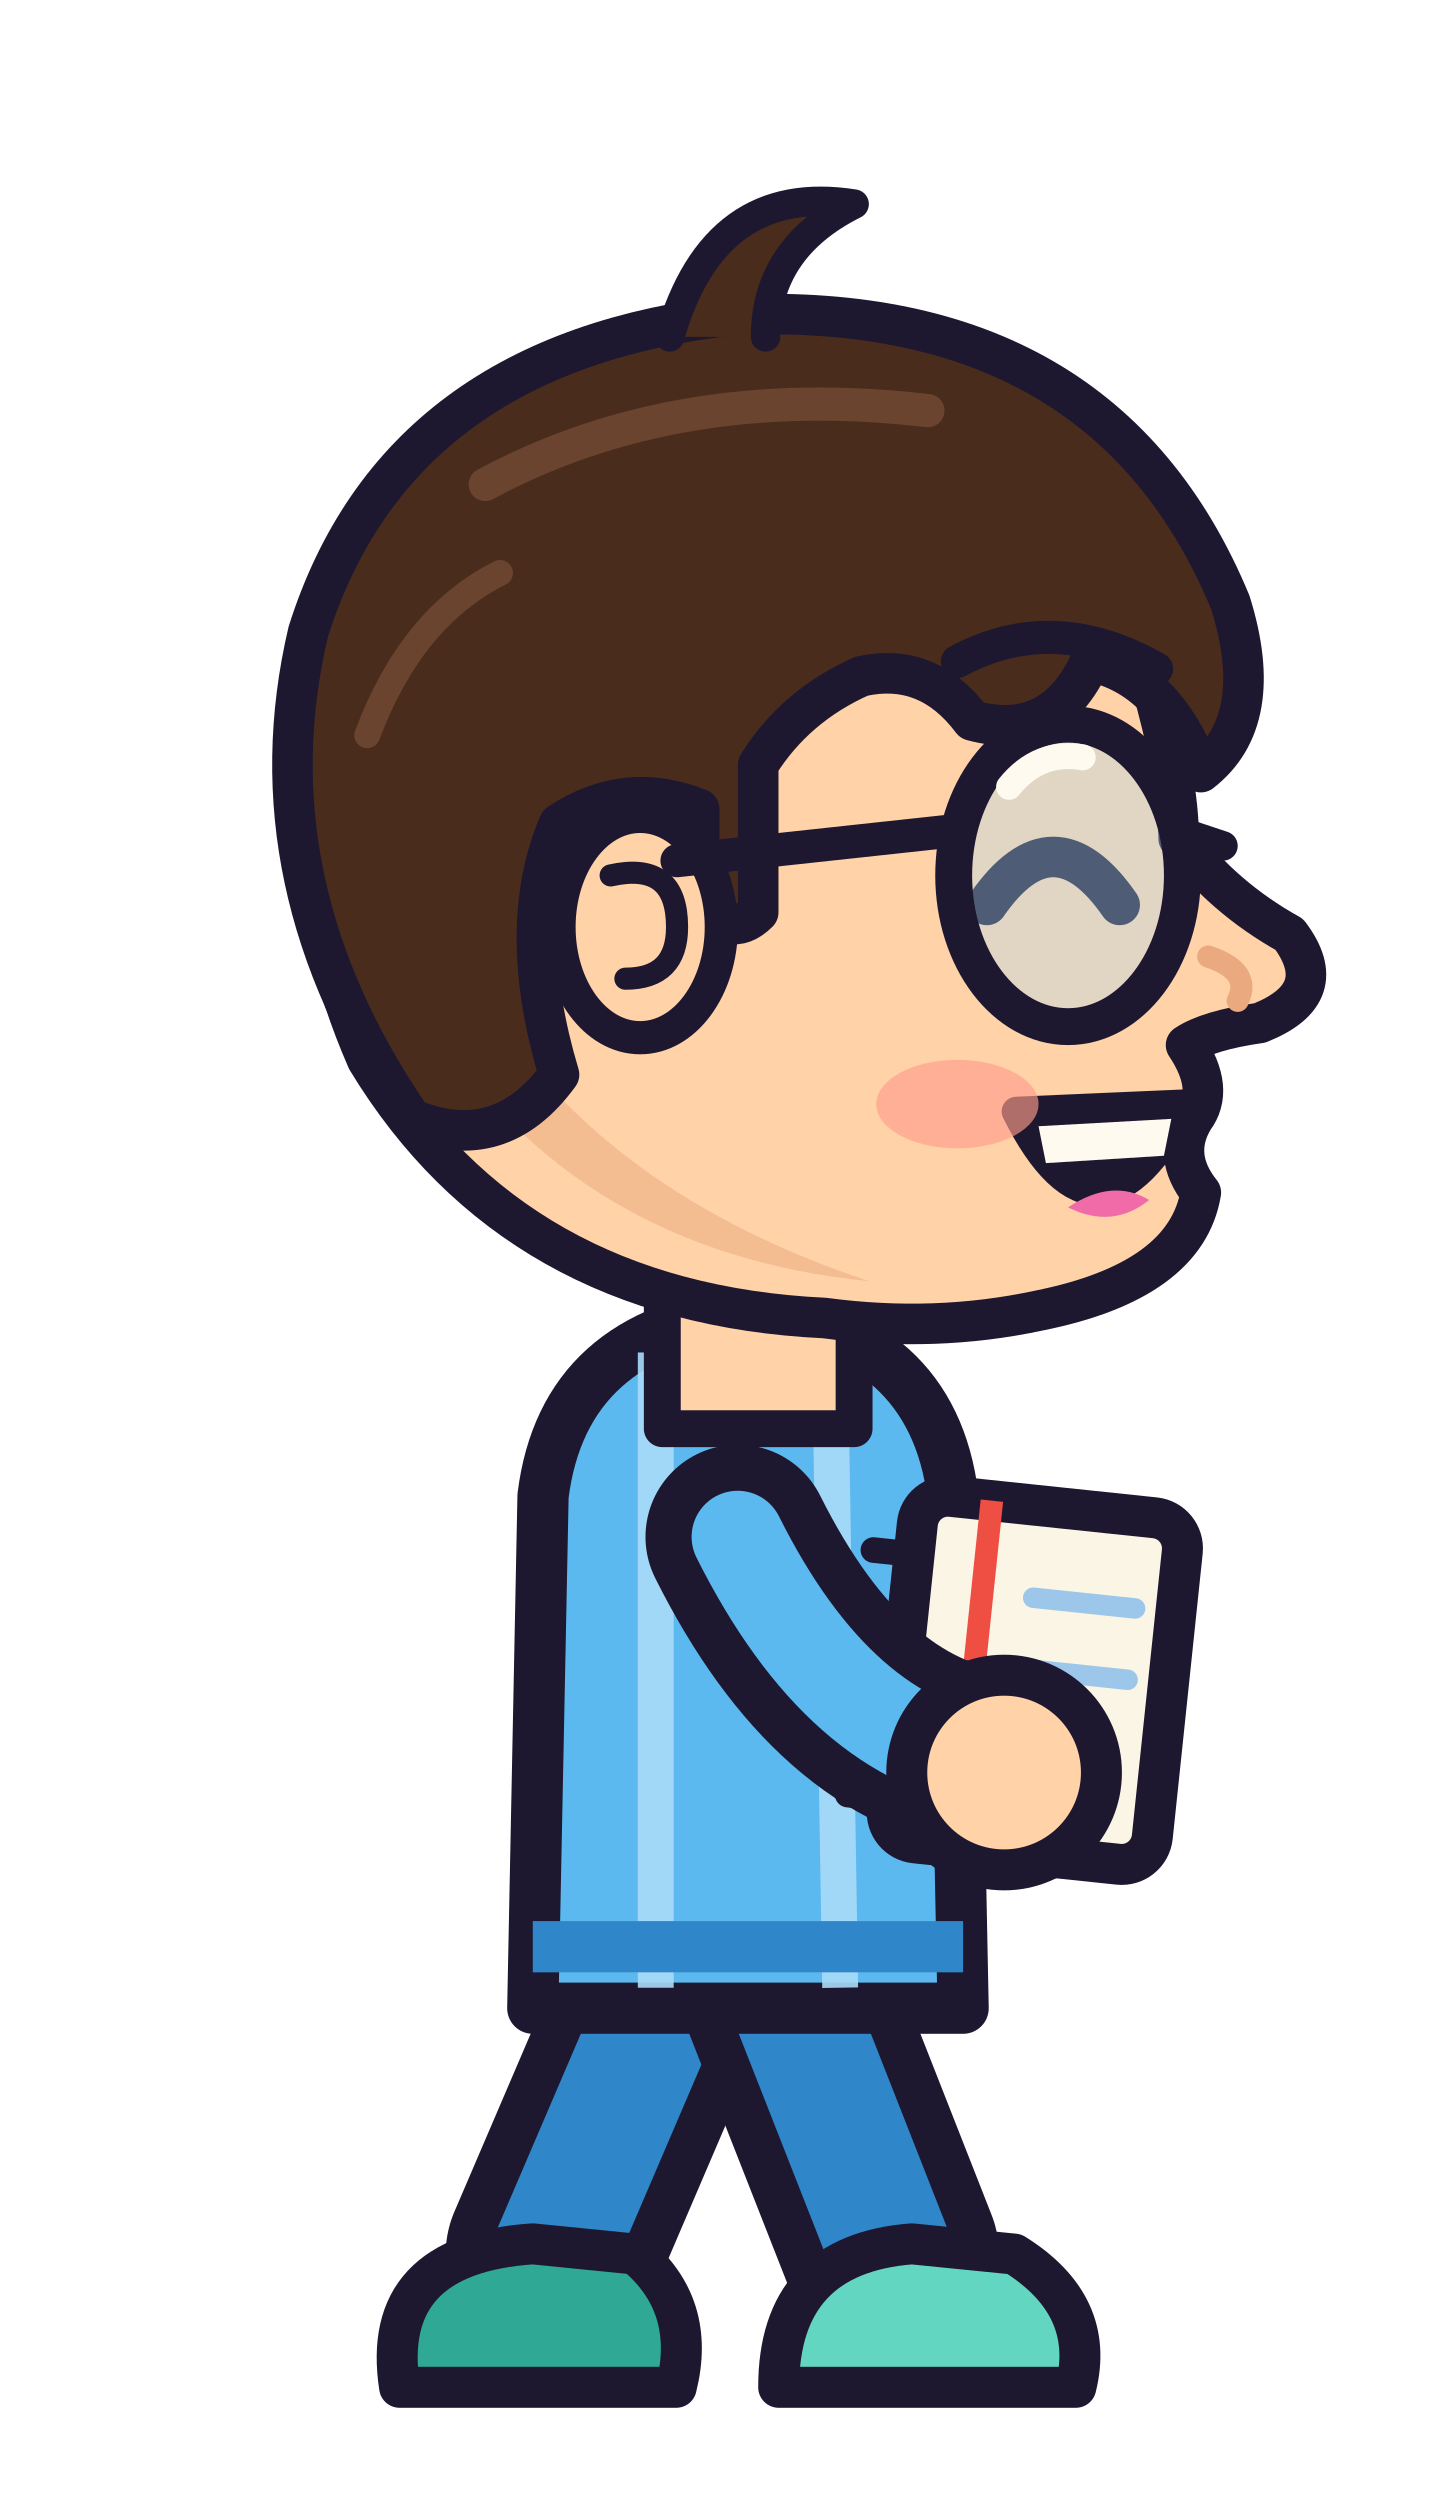
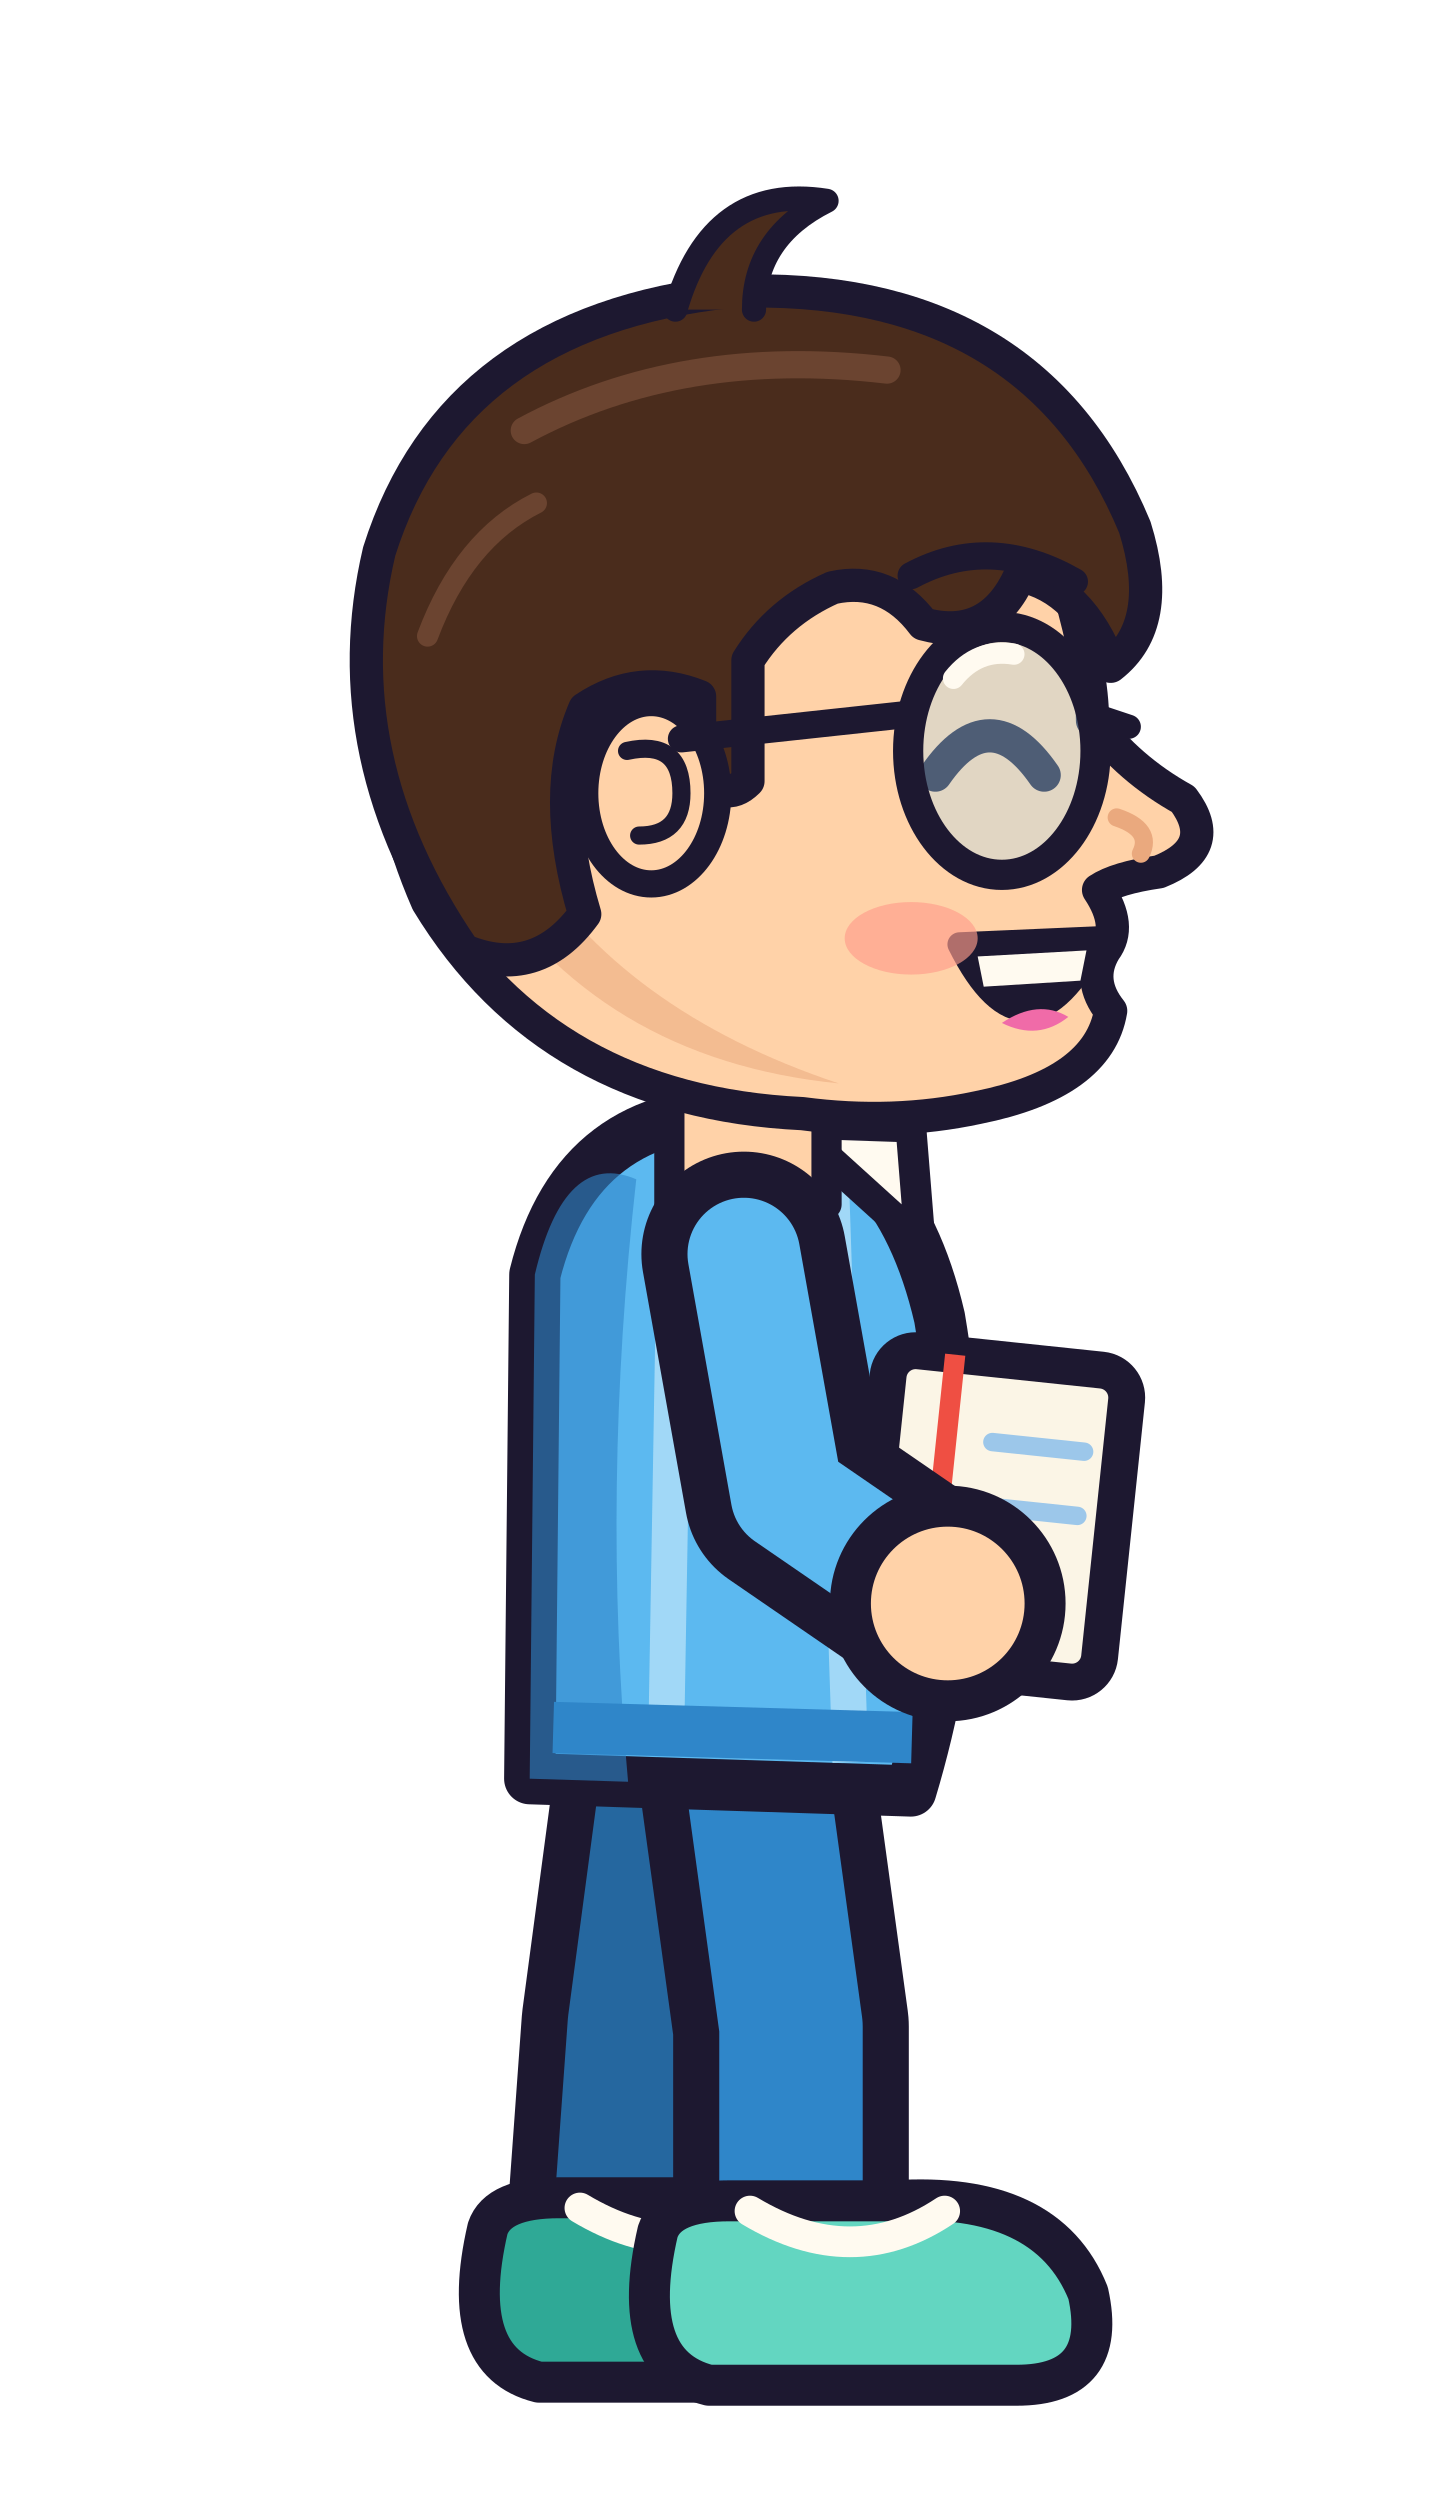
<svg xmlns="http://www.w3.org/2000/svg" width="142" height="244" viewBox="4 -24 142 244">
-   <path d="M70 168 L58 196" fill="none" stroke="#1d1830" stroke-width="21" stroke-linecap="round" stroke-linejoin="round" />
-   <path d="M70 168 L58 196" fill="none" stroke="#2f86c9" stroke-width="12" stroke-linecap="round" stroke-linejoin="round" />
-   <path d="M43 209 Q41 196 56 195 L66 196 Q72 201 70 209 Z" fill="#2fa996" stroke="#1d1830" stroke-width="4" stroke-linejoin="round" stroke-linecap="round" />
-   <path d="M80 168 L91 196" fill="none" stroke="#1d1830" stroke-width="21" stroke-linecap="round" stroke-linejoin="round" />
-   <path d="M80 168 L91 196" fill="none" stroke="#2f86c9" stroke-width="12" stroke-linecap="round" stroke-linejoin="round" />
-   <path d="M80 209 Q80 196 93 195 L103 196 Q111 201 109 209 Z" fill="#63d6c1" stroke="#1d1830" stroke-width="4" stroke-linejoin="round" stroke-linecap="round" />
-   <path d="M57 122 Q59 106 77 104 Q95 106 97 122 L98 172 L56 172 Z" fill="#5cb9f0" stroke="#1d1830" stroke-width="5" stroke-linejoin="round" stroke-linecap="round" />
-   <path d="M68 108 L68 170 M85 108 L86 170" stroke="#a9dcf7" stroke-width="3.5" opacity="0.9" />
-   <path d="M56 166 L98 166" stroke="#2f86c9" stroke-width="5" />
-   <g transform="translate(105 140) rotate(6)">
-     <rect x="-13" y="-17" width="26" height="34" rx="3" fill="#fbf5e6" stroke="#1d1830" stroke-width="4" stroke-linejoin="round" stroke-linecap="round" />
-     <path d="M-6 -17 L-6 17" stroke="#ef4f43" stroke-width="2.2" />
-     <path d="M-1 -8 L9 -8 M-1 -1 L9 -1 M-1 6 L7 6" stroke="#9cc7ea" stroke-width="2" stroke-linecap="round" />
-     <path d="M-13 -11 L-17 -11 M-13 -3 L-17 -3 M-13 5 L-17 5 M-13 13 L-17 13" stroke="#1d1830" stroke-width="2.5" stroke-linecap="round" />
+   <path d="M70 146.6 L66.4 173.6 L64.6 198.5" fill="none" stroke="#1d1830" stroke-width="23" stroke-linecap="round" stroke-linejoin="round" />
+   <path d="M70 146.6 L66.4 173.6 L64.6 198.5" fill="none" stroke="#25679f" stroke-width="14" stroke-linecap="round" stroke-linejoin="round" />
+   <g transform="translate(64.6 198.5)">
+     <path d="M-13 -5 Q-16 8 -8 10 L22 10 Q31 10 29 1 Q25 -9 10 -8 L-6 -8 Q-12 -8 -13 -5 Z" fill="#2fa996" stroke="#1d1830" stroke-width="4" stroke-linejoin="round" stroke-linecap="round" />
+     <path d="M-4 -7 Q6 -1 15 -7" fill="none" stroke="#fffaf0" stroke-width="3" stroke-linecap="round" />
  </g>
-   <path d="M76 126 Q86 146 101 148" fill="none" stroke="#1d1830" stroke-width="18" stroke-linecap="round" stroke-linejoin="round" />
-   <path d="M76 126 Q86 146 101 148" fill="none" stroke="#5cb9f0" stroke-width="9" stroke-linecap="round" stroke-linejoin="round" />
-   <circle cx="102" cy="149" r="9.5" fill="#ffd2a8" stroke="#1d1830" stroke-width="4" stroke-linejoin="round" stroke-linecap="round" />
-   <g transform="translate(78 114) scale(0.72) translate(-103 -180)">
+   <path d="M77.5 146.8 L81.2 173.8 L81.2 198.8" fill="none" stroke="#1d1830" stroke-width="23" stroke-linecap="round" stroke-linejoin="round" />
+   <path d="M77.5 146.8 L81.2 173.8 L81.2 198.8" fill="none" stroke="#2f86c9" stroke-width="14" stroke-linecap="round" stroke-linejoin="round" />
+   <g transform="translate(81.2 198.8)">
+     <path d="M-13 -5 Q-16 8 -8 10 L22 10 Q31 10 29 1 Q25 -9 10 -8 L-6 -8 Q-12 -8 -13 -5 Z" fill="#63d6c1" stroke="#1d1830" stroke-width="4" stroke-linejoin="round" stroke-linecap="round" />
+     <path d="M-4 -7 Q6 -1 15 -7" fill="none" stroke="#fffaf0" stroke-width="3" stroke-linecap="round" />
+   </g>
+   <path d="M55.7 149.6 L92.9 150.8 Q99.7 128.2 95.7 104.6 Q91.5 86.5 77.2 84.5 Q60.3 84 56.2 100.4 Z" fill="#5cb9f0" stroke="#1d1830" stroke-width="5" stroke-linejoin="round" stroke-linecap="round" />
+   <path d="M70 89 L69 147 M85 88 L87 148" stroke="#a9dcf7" stroke-width="3.5" opacity="0.9" />
+   <path d="M55.7 149.6 L65.3 149.9 Q62.7 121.4 66.1 91.1 Q59.1 88.1 56.2 100.4 Z" fill="#2f86c9" opacity="0.6" />
+   <path d="M58 144.6 L93 145.6" stroke="#2f86c9" stroke-width="5" />
+   <path d="M81 85.6 L93.8 97.2 L92.9 86 Z" fill="#fffaf0" stroke="#1d1830" stroke-width="3" stroke-linejoin="round" stroke-linecap="round" />
+   <g transform="translate(77 90) scale(0.59) translate(-103 -176)">
    <path d="M90 146 L90 182 L116 182 L116 146 Z" fill="#ffd2a8" stroke="#1d1830" stroke-width="5" stroke-linejoin="round" stroke-linecap="round" />
    <path d="M93 150 L113 150 L113 160 Q102 166 93 158 Z" fill="#eaa97e" opacity="0.7" />
    <path d="M112 167 Q70 165 50 132 Q36 100 50 70 Q70 40 104 40 Q146 42 156 80 Q160 94 160 102 Q166 110 175 115 Q181 123 171 127 Q164 128 161 130 Q165 136 162 140 Q159 145 163 150 Q161 162 141 166 Q127 169 112 167 Z" fill="#ffd2a8" stroke="#1d1830" stroke-width="5.5" stroke-linejoin="round" stroke-linecap="round" />
    <path d="M58 126 Q78 158 118 162 Q82 150 66 124 Z" fill="#eaa97e" opacity="0.55" />
    <path d="M164 118 Q170 120 168 124" fill="none" stroke="#eaa97e" stroke-width="3" stroke-linecap="round" />
    <path d="M56 140 Q34 108 42 74 Q54 36 100 31 Q150 29 167 70 Q172 86 163 93 Q158 80 148 78 Q143 89 132 86 Q126 78 117 80 Q108 84 103 92 L103 112 Q99 116 95 110 L95 98 Q85 94 76 100 Q70 114 76 134 Q68 145 56 140 Z" fill="#4a2c1c" stroke="#1d1830" stroke-width="5.5" stroke-linejoin="round" stroke-linecap="round" />
    <path d="M91 34 Q97 13 116 16 Q104 22 104 34" fill="#4a2c1c" stroke="#1d1830" stroke-width="4" stroke-linejoin="round" stroke-linecap="round" />
    <path d="M66 54 Q92 40 126 44" fill="none" stroke="#6b4430" stroke-width="4.5" stroke-linecap="round" />
    <path d="M50 88 Q56 72 68 66" fill="none" stroke="#6b4430" stroke-width="3.5" stroke-linecap="round" />
    <ellipse cx="87" cy="114" rx="11" ry="15" fill="#ffd2a8" stroke="#1d1830" stroke-width="4.5" stroke-linejoin="round" stroke-linecap="round" />
    <path d="M83 107 Q92 105 92 114 Q92 121 85 121" fill="none" stroke="#1d1830" stroke-width="3" stroke-linejoin="round" stroke-linecap="round" />
    <path d="M134 111 Q143 98 152 111" fill="none" stroke="#1d1830" stroke-width="5.5" stroke-linejoin="round" stroke-linecap="round" />
    <path d="M129 101 L92 105" fill="none" stroke="#1d1830" stroke-width="4.5" stroke-linejoin="round" stroke-linecap="round" />
    <ellipse cx="145" cy="107" rx="15.5" ry="20.5" fill="#a9dcf7" fill-opacity="0.35" stroke="#1d1830" stroke-width="5" stroke-linejoin="round" stroke-linecap="round" />
    <path d="M160 101 L166 103" stroke="#1d1830" stroke-width="4" stroke-linejoin="round" stroke-linecap="round" />
    <path d="M137 95 Q141 90 147 91" fill="none" stroke="#fffaf0" stroke-width="3.5" stroke-linecap="round" />
    <path d="M130 78 Q143 71 157 79" fill="none" stroke="#1d1830" stroke-width="4.5" stroke-linejoin="round" stroke-linecap="round" />
    <path d="M138 139 Q149 161 161 138 Z" fill="#1d1830" stroke="#1d1830" stroke-width="4" stroke-linejoin="round" stroke-linecap="round" />
    <path d="M141 141 L159 140 L158 145 L142 146 Z" fill="#fffaf0" />
    <path d="M145 152 Q151 148 156 151 Q151 155 145 152 Z" fill="#f06ba8" />
    <ellipse cx="130" cy="138" rx="11" ry="6" fill="#ff9d8a" opacity="0.65" />
  </g>
+   <g transform="translate(101 124) rotate(6) scale(0.9)">
+     <rect x="-13" y="-17" width="26" height="34" rx="3" fill="#fbf5e6" stroke="#1d1830" stroke-width="4" stroke-linejoin="round" stroke-linecap="round" />
+     <path d="M-6 -17 L-6 17" stroke="#ef4f43" stroke-width="2.2" />
+     <path d="M-1 -8 L9 -8 M-1 -1 L9 -1 M-1 6 L7 6" stroke="#9cc7ea" stroke-width="2" stroke-linecap="round" />
+     <path d="M-13 -11 L-17 -11 M-13 -3 L-17 -3 M-13 5 L-17 5 M-13 13 L-17 13" stroke="#1d1830" stroke-width="2.5" stroke-linecap="round" />
+   </g>
+   <path d="M76.6 98.4 L80.8 121.9 L95.5 132" fill="none" stroke="#1d1830" stroke-width="20" stroke-linecap="round" stroke-linejoin="round" />
+   <path d="M76.6 98.4 L80.8 121.9 L95.5 132" fill="none" stroke="#5cb9f0" stroke-width="11" stroke-linecap="round" stroke-linejoin="round" />
+   <circle cx="96.5" cy="132.5" r="9.5" fill="#ffd2a8" stroke="#1d1830" stroke-width="4" stroke-linejoin="round" stroke-linecap="round" />
</svg>
